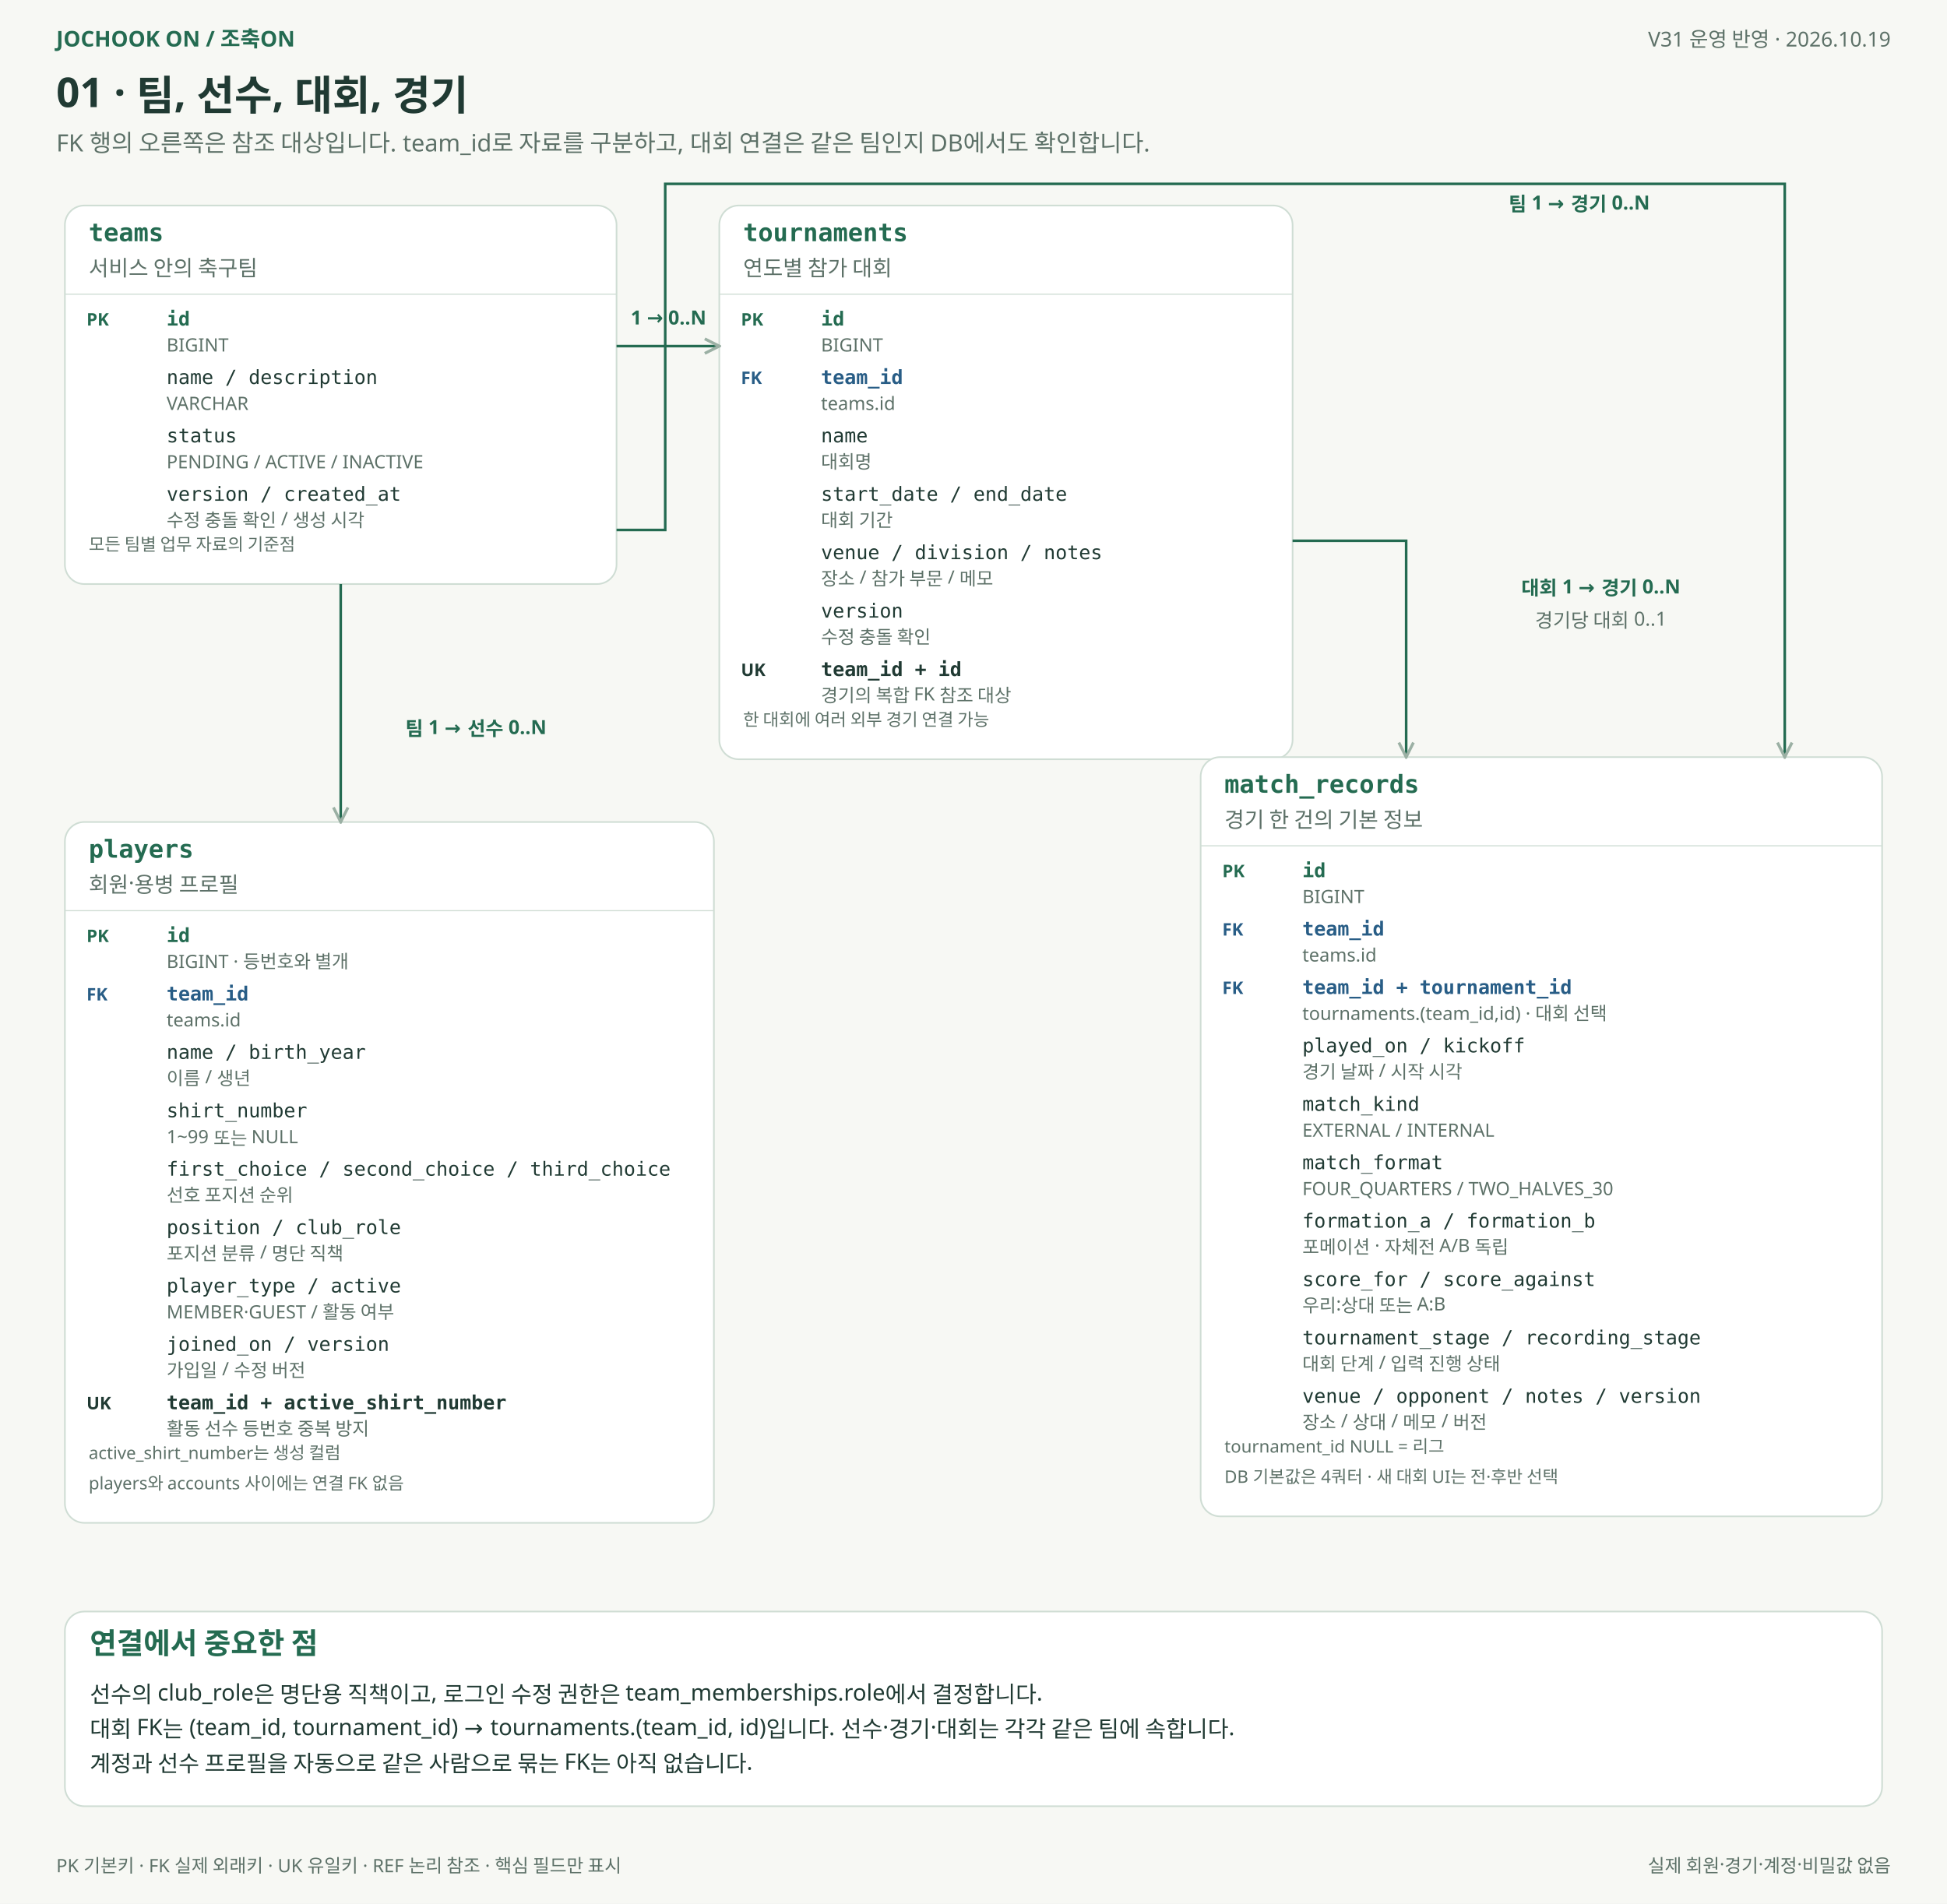
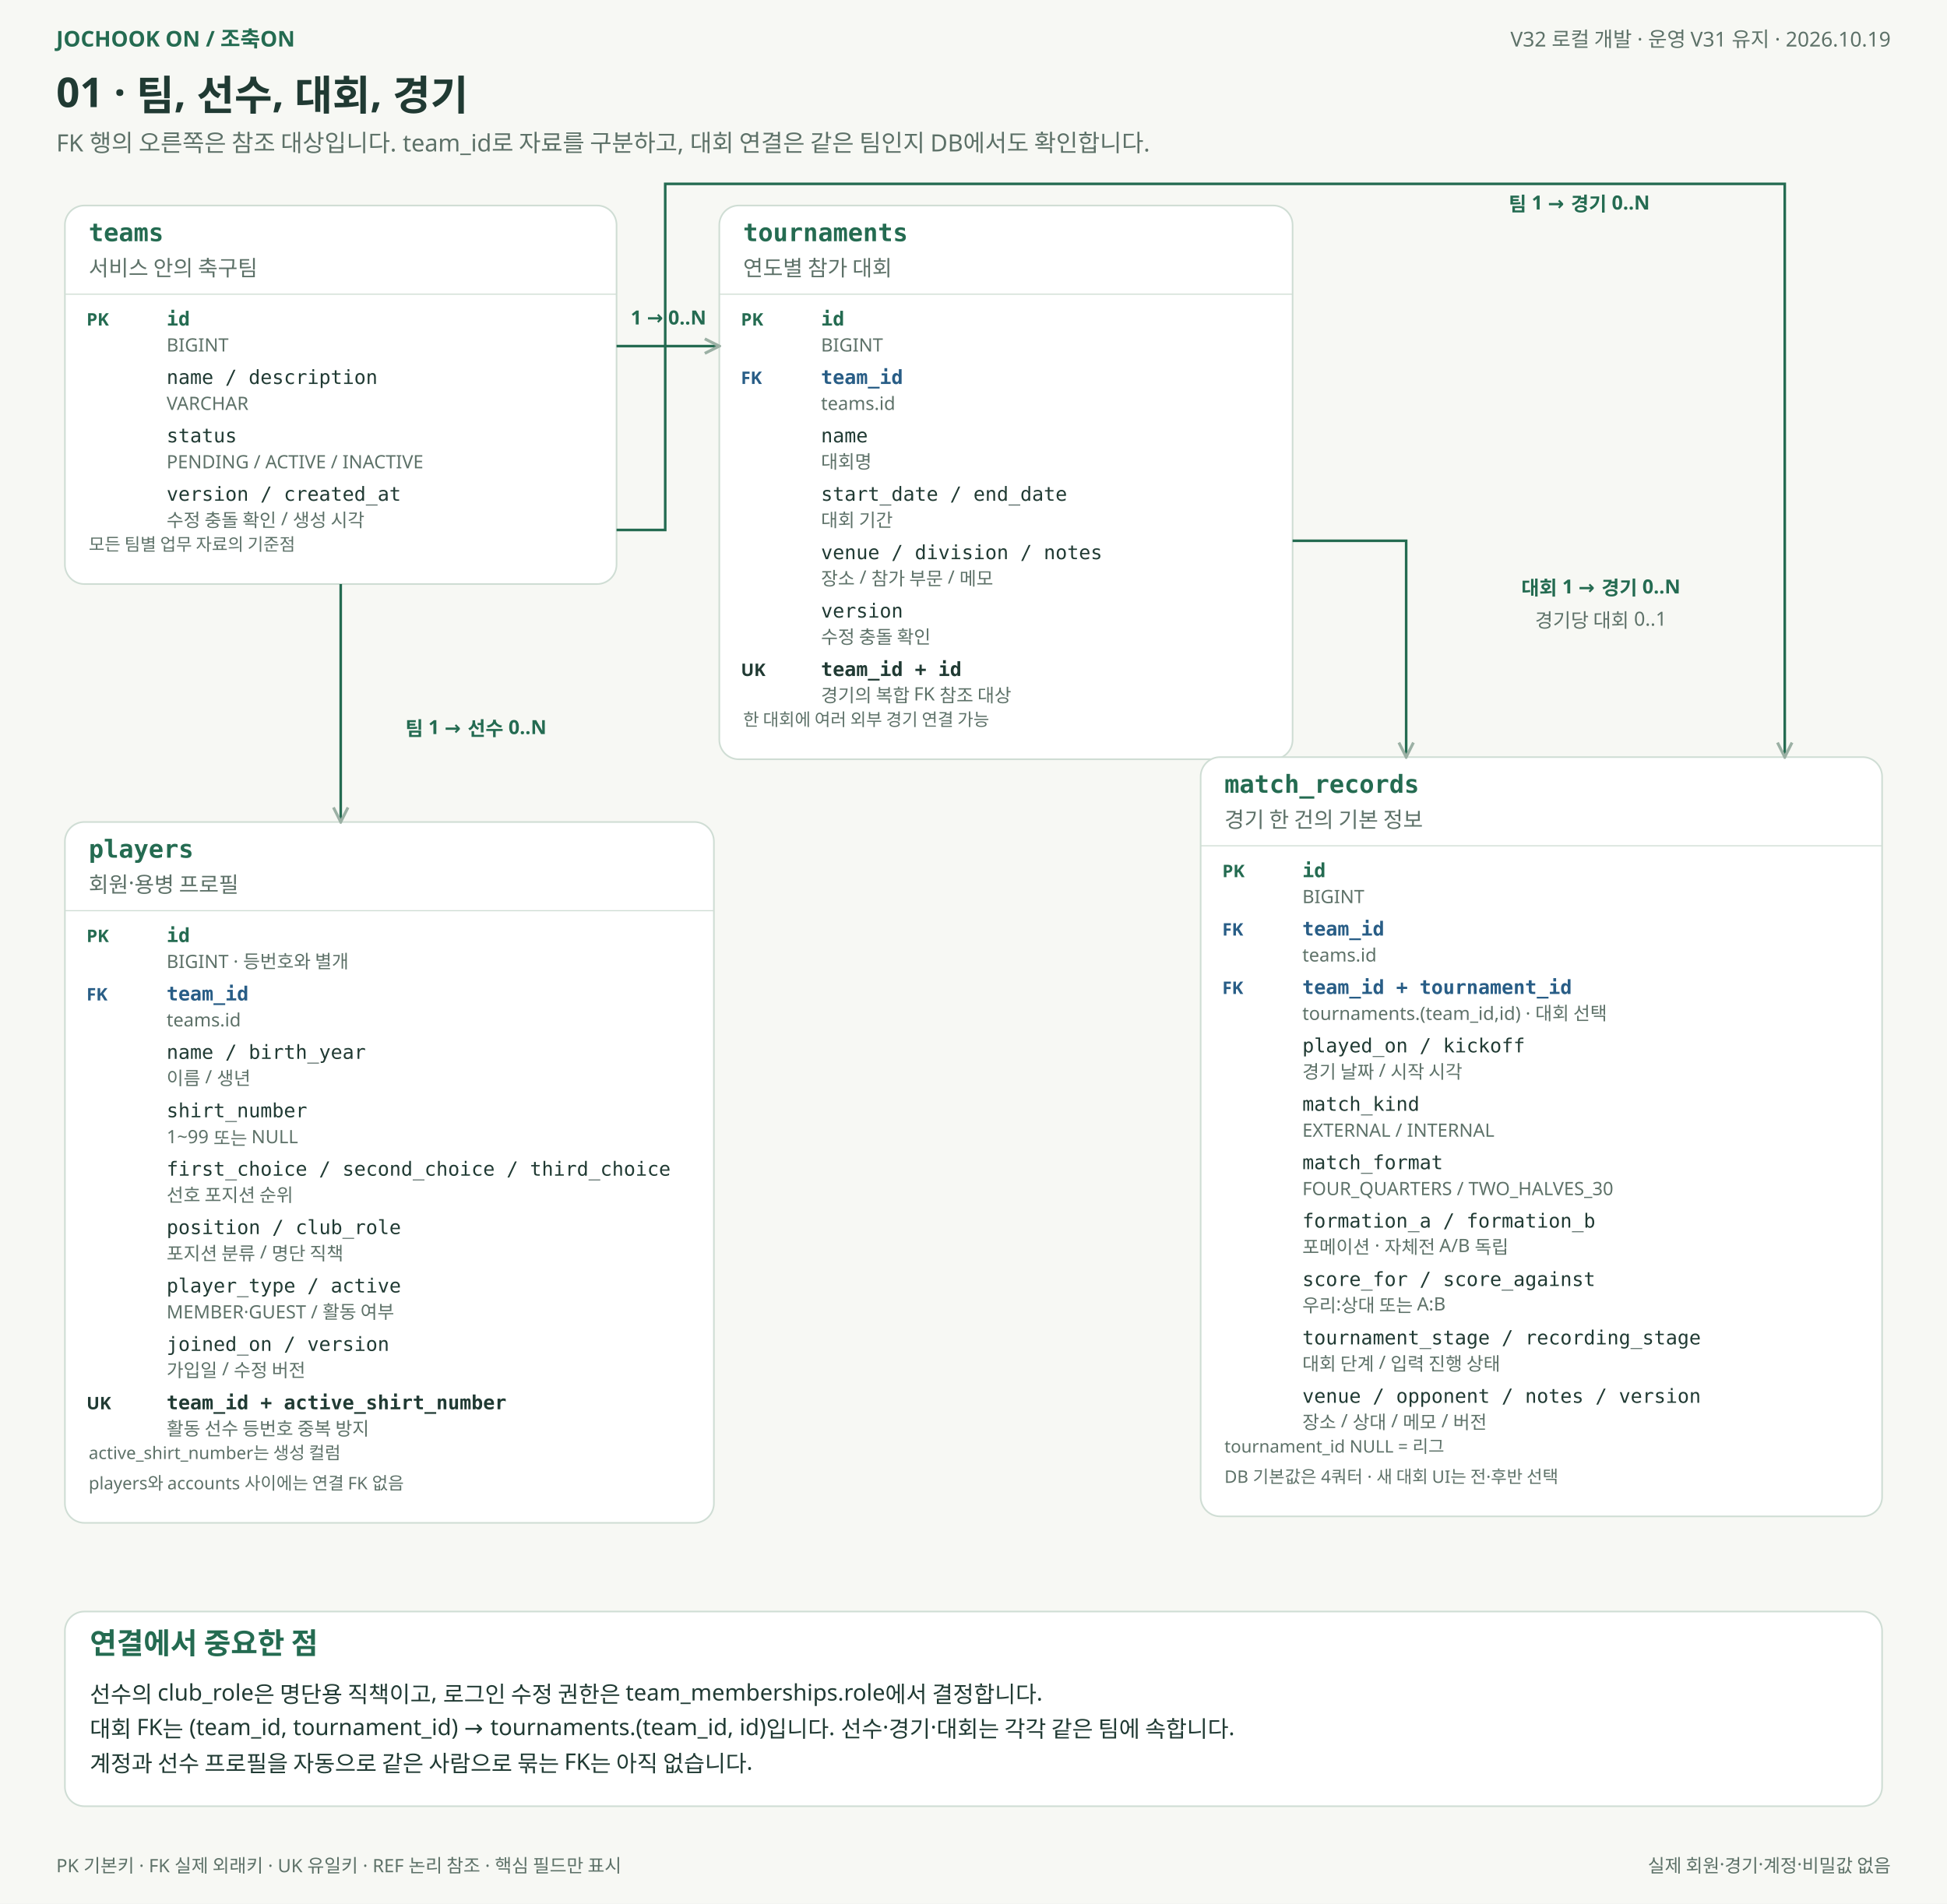
<svg xmlns="http://www.w3.org/2000/svg" width="1800" height="1760" viewBox="0 0 1800 1760" role="img" aria-labelledby="title desc">
  <defs>
    <marker id="arrow" viewBox="0 0 10 10" refX="9" refY="5" markerWidth="7" markerHeight="7" orient="auto">
      <path d="M1 1 L9 5 L1 9" fill="none" stroke="#9bb0a4" stroke-width="1.6" />
    </marker>
  </defs>
  <rect width="1800" height="1760" fill="#f7f8f4" />
  <g font-family="Malgun Gothic, Apple SD Gothic Neo, Noto Sans KR, sans-serif">
    <text x="52" y="43" font-size="20" fill="#246b51" font-weight="700" text-anchor="start">JOCHOOK ON / 조축ON</text>
-     <text x="1748" y="43" font-size="19" fill="#5d7168" font-weight="400" text-anchor="end">V31 운영 반영 · 2026.10.19</text>
+     <text x="1748" y="43" font-size="19" fill="#5d7168" font-weight="400" text-anchor="end">V32 로컬 개발 · 운영 V31 유지 · 2026.10.19</text>
    <text x="52" y="99" font-size="38" fill="#203a33" font-weight="700" text-anchor="start">01 · 팀, 선수, 대회, 경기</text>
    <text x="52" y="140" font-size="22" fill="#5d7168" font-weight="400" text-anchor="start">FK 행의 오른쪽은 참조 대상입니다. team_id로 자료를 구분하고, 대회 연결은 같은 팀인지 DB에서도 확인합니다.</text>
    <rect x="60" y="190" width="510" height="350" rx="18" fill="#fff" stroke="#cfddd4" stroke-width="1.5" />
    <text x="82" y="223" font-size="23" fill="#246b51" font-weight="700" text-anchor="start" font-family="Consolas, monospace">teams</text>
    <text x="82" y="255" font-size="20" fill="#5d7168" font-weight="400" text-anchor="start">서비스 안의 축구팀</text>
    <path d="M 60 272 H 570" stroke="#cfddd4" />
    <text x="80" y="301" font-size="16" fill="#246b51" font-weight="700" text-anchor="start">PK</text>
    <text x="154" y="301" font-size="18" fill="#246b51" font-weight="600" text-anchor="start" font-family="Consolas, monospace">id</text>
    <text x="154" y="325" font-size="17" fill="#5d7168" font-weight="400" text-anchor="start">BIGINT</text>
    <text x="154" y="355" font-size="18" fill="#203a33" font-weight="400" text-anchor="start" font-family="Consolas, monospace">name / description</text>
    <text x="154" y="379" font-size="17" fill="#5d7168" font-weight="400" text-anchor="start">VARCHAR</text>
    <text x="154" y="409" font-size="18" fill="#203a33" font-weight="400" text-anchor="start" font-family="Consolas, monospace">status</text>
    <text x="154" y="433" font-size="17" fill="#5d7168" font-weight="400" text-anchor="start">PENDING / ACTIVE / INACTIVE</text>
    <text x="154" y="463" font-size="18" fill="#203a33" font-weight="400" text-anchor="start" font-family="Consolas, monospace">version / created_at</text>
    <text x="154" y="487" font-size="17" fill="#5d7168" font-weight="400" text-anchor="start">수정 충돌 확인 / 생성 시각</text>
    <text x="82" y="509" font-size="16" fill="#5d7168" font-weight="400" text-anchor="start">모든 팀별 업무 자료의 기준점</text>
    <rect x="665" y="190" width="530" height="512" rx="18" fill="#fff" stroke="#cfddd4" stroke-width="1.5" />
    <text x="687" y="223" font-size="23" fill="#246b51" font-weight="700" text-anchor="start" font-family="Consolas, monospace">tournaments</text>
    <text x="687" y="255" font-size="20" fill="#5d7168" font-weight="400" text-anchor="start">연도별 참가 대회</text>
    <path d="M 665 272 H 1195" stroke="#cfddd4" />
    <text x="685" y="301" font-size="16" fill="#246b51" font-weight="700" text-anchor="start">PK</text>
    <text x="759" y="301" font-size="18" fill="#246b51" font-weight="600" text-anchor="start" font-family="Consolas, monospace">id</text>
    <text x="759" y="325" font-size="17" fill="#5d7168" font-weight="400" text-anchor="start">BIGINT</text>
    <text x="685" y="355" font-size="16" fill="#285d86" font-weight="700" text-anchor="start">FK</text>
    <text x="759" y="355" font-size="18" fill="#285d86" font-weight="600" text-anchor="start" font-family="Consolas, monospace">team_id</text>
    <text x="759" y="379" font-size="17" fill="#5d7168" font-weight="400" text-anchor="start">teams.id</text>
    <text x="759" y="409" font-size="18" fill="#203a33" font-weight="400" text-anchor="start" font-family="Consolas, monospace">name</text>
    <text x="759" y="433" font-size="17" fill="#5d7168" font-weight="400" text-anchor="start">대회명</text>
    <text x="759" y="463" font-size="18" fill="#203a33" font-weight="400" text-anchor="start" font-family="Consolas, monospace">start_date / end_date</text>
    <text x="759" y="487" font-size="17" fill="#5d7168" font-weight="400" text-anchor="start">대회 기간</text>
    <text x="759" y="517" font-size="18" fill="#203a33" font-weight="400" text-anchor="start" font-family="Consolas, monospace">venue / division / notes</text>
    <text x="759" y="541" font-size="17" fill="#5d7168" font-weight="400" text-anchor="start">장소 / 참가 부문 / 메모</text>
    <text x="759" y="571" font-size="18" fill="#203a33" font-weight="400" text-anchor="start" font-family="Consolas, monospace">version</text>
    <text x="759" y="595" font-size="17" fill="#5d7168" font-weight="400" text-anchor="start">수정 충돌 확인</text>
    <text x="685" y="625" font-size="16" fill="#203a33" font-weight="700" text-anchor="start">UK</text>
    <text x="759" y="625" font-size="18" fill="#203a33" font-weight="600" text-anchor="start" font-family="Consolas, monospace">team_id + id</text>
    <text x="759" y="649" font-size="17" fill="#5d7168" font-weight="400" text-anchor="start">경기의 복합 FK 참조 대상</text>
    <text x="687" y="671" font-size="16" fill="#5d7168" font-weight="400" text-anchor="start">한 대회에 여러 외부 경기 연결 가능</text>
    <rect x="60" y="760" width="600" height="648" rx="18" fill="#fff" stroke="#cfddd4" stroke-width="1.5" />
    <text x="82" y="793" font-size="23" fill="#246b51" font-weight="700" text-anchor="start" font-family="Consolas, monospace">players</text>
    <text x="82" y="825" font-size="20" fill="#5d7168" font-weight="400" text-anchor="start">회원·용병 프로필</text>
    <path d="M 60 842 H 660" stroke="#cfddd4" />
    <text x="80" y="871" font-size="16" fill="#246b51" font-weight="700" text-anchor="start">PK</text>
    <text x="154" y="871" font-size="18" fill="#246b51" font-weight="600" text-anchor="start" font-family="Consolas, monospace">id</text>
    <text x="154" y="895" font-size="17" fill="#5d7168" font-weight="400" text-anchor="start">BIGINT · 등번호와 별개</text>
    <text x="80" y="925" font-size="16" fill="#285d86" font-weight="700" text-anchor="start">FK</text>
    <text x="154" y="925" font-size="18" fill="#285d86" font-weight="600" text-anchor="start" font-family="Consolas, monospace">team_id</text>
    <text x="154" y="949" font-size="17" fill="#5d7168" font-weight="400" text-anchor="start">teams.id</text>
    <text x="154" y="979" font-size="18" fill="#203a33" font-weight="400" text-anchor="start" font-family="Consolas, monospace">name / birth_year</text>
    <text x="154" y="1003" font-size="17" fill="#5d7168" font-weight="400" text-anchor="start">이름 / 생년</text>
    <text x="154" y="1033" font-size="18" fill="#203a33" font-weight="400" text-anchor="start" font-family="Consolas, monospace">shirt_number</text>
    <text x="154" y="1057" font-size="17" fill="#5d7168" font-weight="400" text-anchor="start">1~99 또는 NULL</text>
    <text x="154" y="1087" font-size="18" fill="#203a33" font-weight="400" text-anchor="start" font-family="Consolas, monospace">first_choice / second_choice / third_choice</text>
    <text x="154" y="1111" font-size="17" fill="#5d7168" font-weight="400" text-anchor="start">선호 포지션 순위</text>
    <text x="154" y="1141" font-size="18" fill="#203a33" font-weight="400" text-anchor="start" font-family="Consolas, monospace">position / club_role</text>
    <text x="154" y="1165" font-size="17" fill="#5d7168" font-weight="400" text-anchor="start">포지션 분류 / 명단 직책</text>
    <text x="154" y="1195" font-size="18" fill="#203a33" font-weight="400" text-anchor="start" font-family="Consolas, monospace">player_type / active</text>
    <text x="154" y="1219" font-size="17" fill="#5d7168" font-weight="400" text-anchor="start">MEMBER·GUEST / 활동 여부</text>
    <text x="154" y="1249" font-size="18" fill="#203a33" font-weight="400" text-anchor="start" font-family="Consolas, monospace">joined_on / version</text>
    <text x="154" y="1273" font-size="17" fill="#5d7168" font-weight="400" text-anchor="start">가입일 / 수정 버전</text>
    <text x="80" y="1303" font-size="16" fill="#203a33" font-weight="700" text-anchor="start">UK</text>
    <text x="154" y="1303" font-size="18" fill="#203a33" font-weight="600" text-anchor="start" font-family="Consolas, monospace">team_id + active_shirt_number</text>
    <text x="154" y="1327" font-size="17" fill="#5d7168" font-weight="400" text-anchor="start">활동 선수 등번호 중복 방지</text>
    <text x="82" y="1349" font-size="16" fill="#5d7168" font-weight="400" text-anchor="start">active_shirt_number는 생성 컬럼</text>
    <text x="82" y="1377" font-size="16" fill="#5d7168" font-weight="400" text-anchor="start">players와 accounts 사이에는 연결 FK 없음</text>
    <rect x="1110" y="700" width="630" height="702" rx="18" fill="#fff" stroke="#cfddd4" stroke-width="1.5" />
    <text x="1132" y="733" font-size="23" fill="#246b51" font-weight="700" text-anchor="start" font-family="Consolas, monospace">match_records</text>
    <text x="1132" y="765" font-size="20" fill="#5d7168" font-weight="400" text-anchor="start">경기 한 건의 기본 정보</text>
    <path d="M 1110 782 H 1740" stroke="#cfddd4" />
    <text x="1130" y="811" font-size="16" fill="#246b51" font-weight="700" text-anchor="start">PK</text>
    <text x="1204" y="811" font-size="18" fill="#246b51" font-weight="600" text-anchor="start" font-family="Consolas, monospace">id</text>
    <text x="1204" y="835" font-size="17" fill="#5d7168" font-weight="400" text-anchor="start">BIGINT</text>
    <text x="1130" y="865" font-size="16" fill="#285d86" font-weight="700" text-anchor="start">FK</text>
    <text x="1204" y="865" font-size="18" fill="#285d86" font-weight="600" text-anchor="start" font-family="Consolas, monospace">team_id</text>
    <text x="1204" y="889" font-size="17" fill="#5d7168" font-weight="400" text-anchor="start">teams.id</text>
    <text x="1130" y="919" font-size="16" fill="#285d86" font-weight="700" text-anchor="start">FK</text>
    <text x="1204" y="919" font-size="18" fill="#285d86" font-weight="600" text-anchor="start" font-family="Consolas, monospace">team_id + tournament_id</text>
    <text x="1204" y="943" font-size="17" fill="#5d7168" font-weight="400" text-anchor="start">tournaments.(team_id,id) · 대회 선택</text>
    <text x="1204" y="973" font-size="18" fill="#203a33" font-weight="400" text-anchor="start" font-family="Consolas, monospace">played_on / kickoff</text>
    <text x="1204" y="997" font-size="17" fill="#5d7168" font-weight="400" text-anchor="start">경기 날짜 / 시작 시각</text>
    <text x="1204" y="1027" font-size="18" fill="#203a33" font-weight="400" text-anchor="start" font-family="Consolas, monospace">match_kind</text>
    <text x="1204" y="1051" font-size="17" fill="#5d7168" font-weight="400" text-anchor="start">EXTERNAL / INTERNAL</text>
    <text x="1204" y="1081" font-size="18" fill="#203a33" font-weight="400" text-anchor="start" font-family="Consolas, monospace">match_format</text>
    <text x="1204" y="1105" font-size="17" fill="#5d7168" font-weight="400" text-anchor="start">FOUR_QUARTERS / TWO_HALVES_30</text>
    <text x="1204" y="1135" font-size="18" fill="#203a33" font-weight="400" text-anchor="start" font-family="Consolas, monospace">formation_a / formation_b</text>
    <text x="1204" y="1159" font-size="17" fill="#5d7168" font-weight="400" text-anchor="start">포메이션 · 자체전 A/B 독립</text>
    <text x="1204" y="1189" font-size="18" fill="#203a33" font-weight="400" text-anchor="start" font-family="Consolas, monospace">score_for / score_against</text>
    <text x="1204" y="1213" font-size="17" fill="#5d7168" font-weight="400" text-anchor="start">우리:상대 또는 A:B</text>
    <text x="1204" y="1243" font-size="18" fill="#203a33" font-weight="400" text-anchor="start" font-family="Consolas, monospace">tournament_stage / recording_stage</text>
    <text x="1204" y="1267" font-size="17" fill="#5d7168" font-weight="400" text-anchor="start">대회 단계 / 입력 진행 상태</text>
    <text x="1204" y="1297" font-size="18" fill="#203a33" font-weight="400" text-anchor="start" font-family="Consolas, monospace">venue / opponent / notes / version</text>
    <text x="1204" y="1321" font-size="17" fill="#5d7168" font-weight="400" text-anchor="start">장소 / 상대 / 메모 / 버전</text>
    <text x="1132" y="1343" font-size="16" fill="#5d7168" font-weight="400" text-anchor="start">tournament_id NULL = 리그</text>
    <text x="1132" y="1371" font-size="16" fill="#5d7168" font-weight="400" text-anchor="start">DB 기본값은 4쿼터 · 새 대회 UI는 전·후반 선택</text>
    <path d="M 570 320 L 665 320" stroke="#246b51" stroke-width="2.4" fill="none" marker-end="url(#arrow)" />
    <text x="618" y="300" font-size="18" fill="#246b51" font-weight="600" text-anchor="middle">1 → 0..N</text>
    <path d="M 315 540 L 315 760" stroke="#246b51" stroke-width="2.4" fill="none" marker-end="url(#arrow)" />
    <text x="440" y="680" font-size="18" fill="#246b51" font-weight="600" text-anchor="middle">팀 1 → 선수 0..N</text>
    <path d="M 570 490 L 615 490 L 615 170 L 1650 170 L 1650 700" stroke="#246b51" stroke-width="2.4" fill="none" marker-end="url(#arrow)" />
    <text x="1460" y="195" font-size="18" fill="#246b51" font-weight="600" text-anchor="middle">팀 1 → 경기 0..N</text>
    <path d="M 1195 500 L 1300 500 L 1300 700" stroke="#246b51" stroke-width="2.4" fill="none" marker-end="url(#arrow)" />
    <text x="1480" y="550" font-size="18" fill="#246b51" font-weight="600" text-anchor="middle">대회 1 → 경기 0..N</text>
    <text x="1480" y="580" font-size="18" fill="#5d7168" font-weight="400" text-anchor="middle">경기당 대회 0..1</text>
    <rect x="60" y="1490" width="1680" height="180" rx="18" fill="#fff" stroke="#cfddd4" stroke-width="1.5" />
    <text x="83" y="1529" font-size="27" fill="#246b51" font-weight="700" text-anchor="start">연결에서 중요한 점</text>
    <text x="83" y="1574" font-size="21" fill="#203a33" font-weight="400" text-anchor="start">선수의 club_role은 명단용 직책이고, 로그인 수정 권한은 team_memberships.role에서 결정합니다.</text>
    <text x="83" y="1606" font-size="21" fill="#203a33" font-weight="400" text-anchor="start">대회 FK는 (team_id, tournament_id) → tournaments.(team_id, id)입니다. 선수·경기·대회는 각각 같은 팀에 속합니다.</text>
    <text x="83" y="1638" font-size="21" fill="#203a33" font-weight="400" text-anchor="start">계정과 선수 프로필을 자동으로 같은 사람으로 묶는 FK는 아직 없습니다.</text>
    <text x="52" y="1731" font-size="17" fill="#5d7168" font-weight="400" text-anchor="start">PK 기본키 · FK 실제 외래키 · UK 유일키 · REF 논리 참조 · 핵심 필드만 표시</text>
    <text x="1748" y="1731" font-size="17" fill="#5d7168" font-weight="400" text-anchor="end">실제 회원·경기·계정·비밀값 없음</text>
  </g>
</svg>
